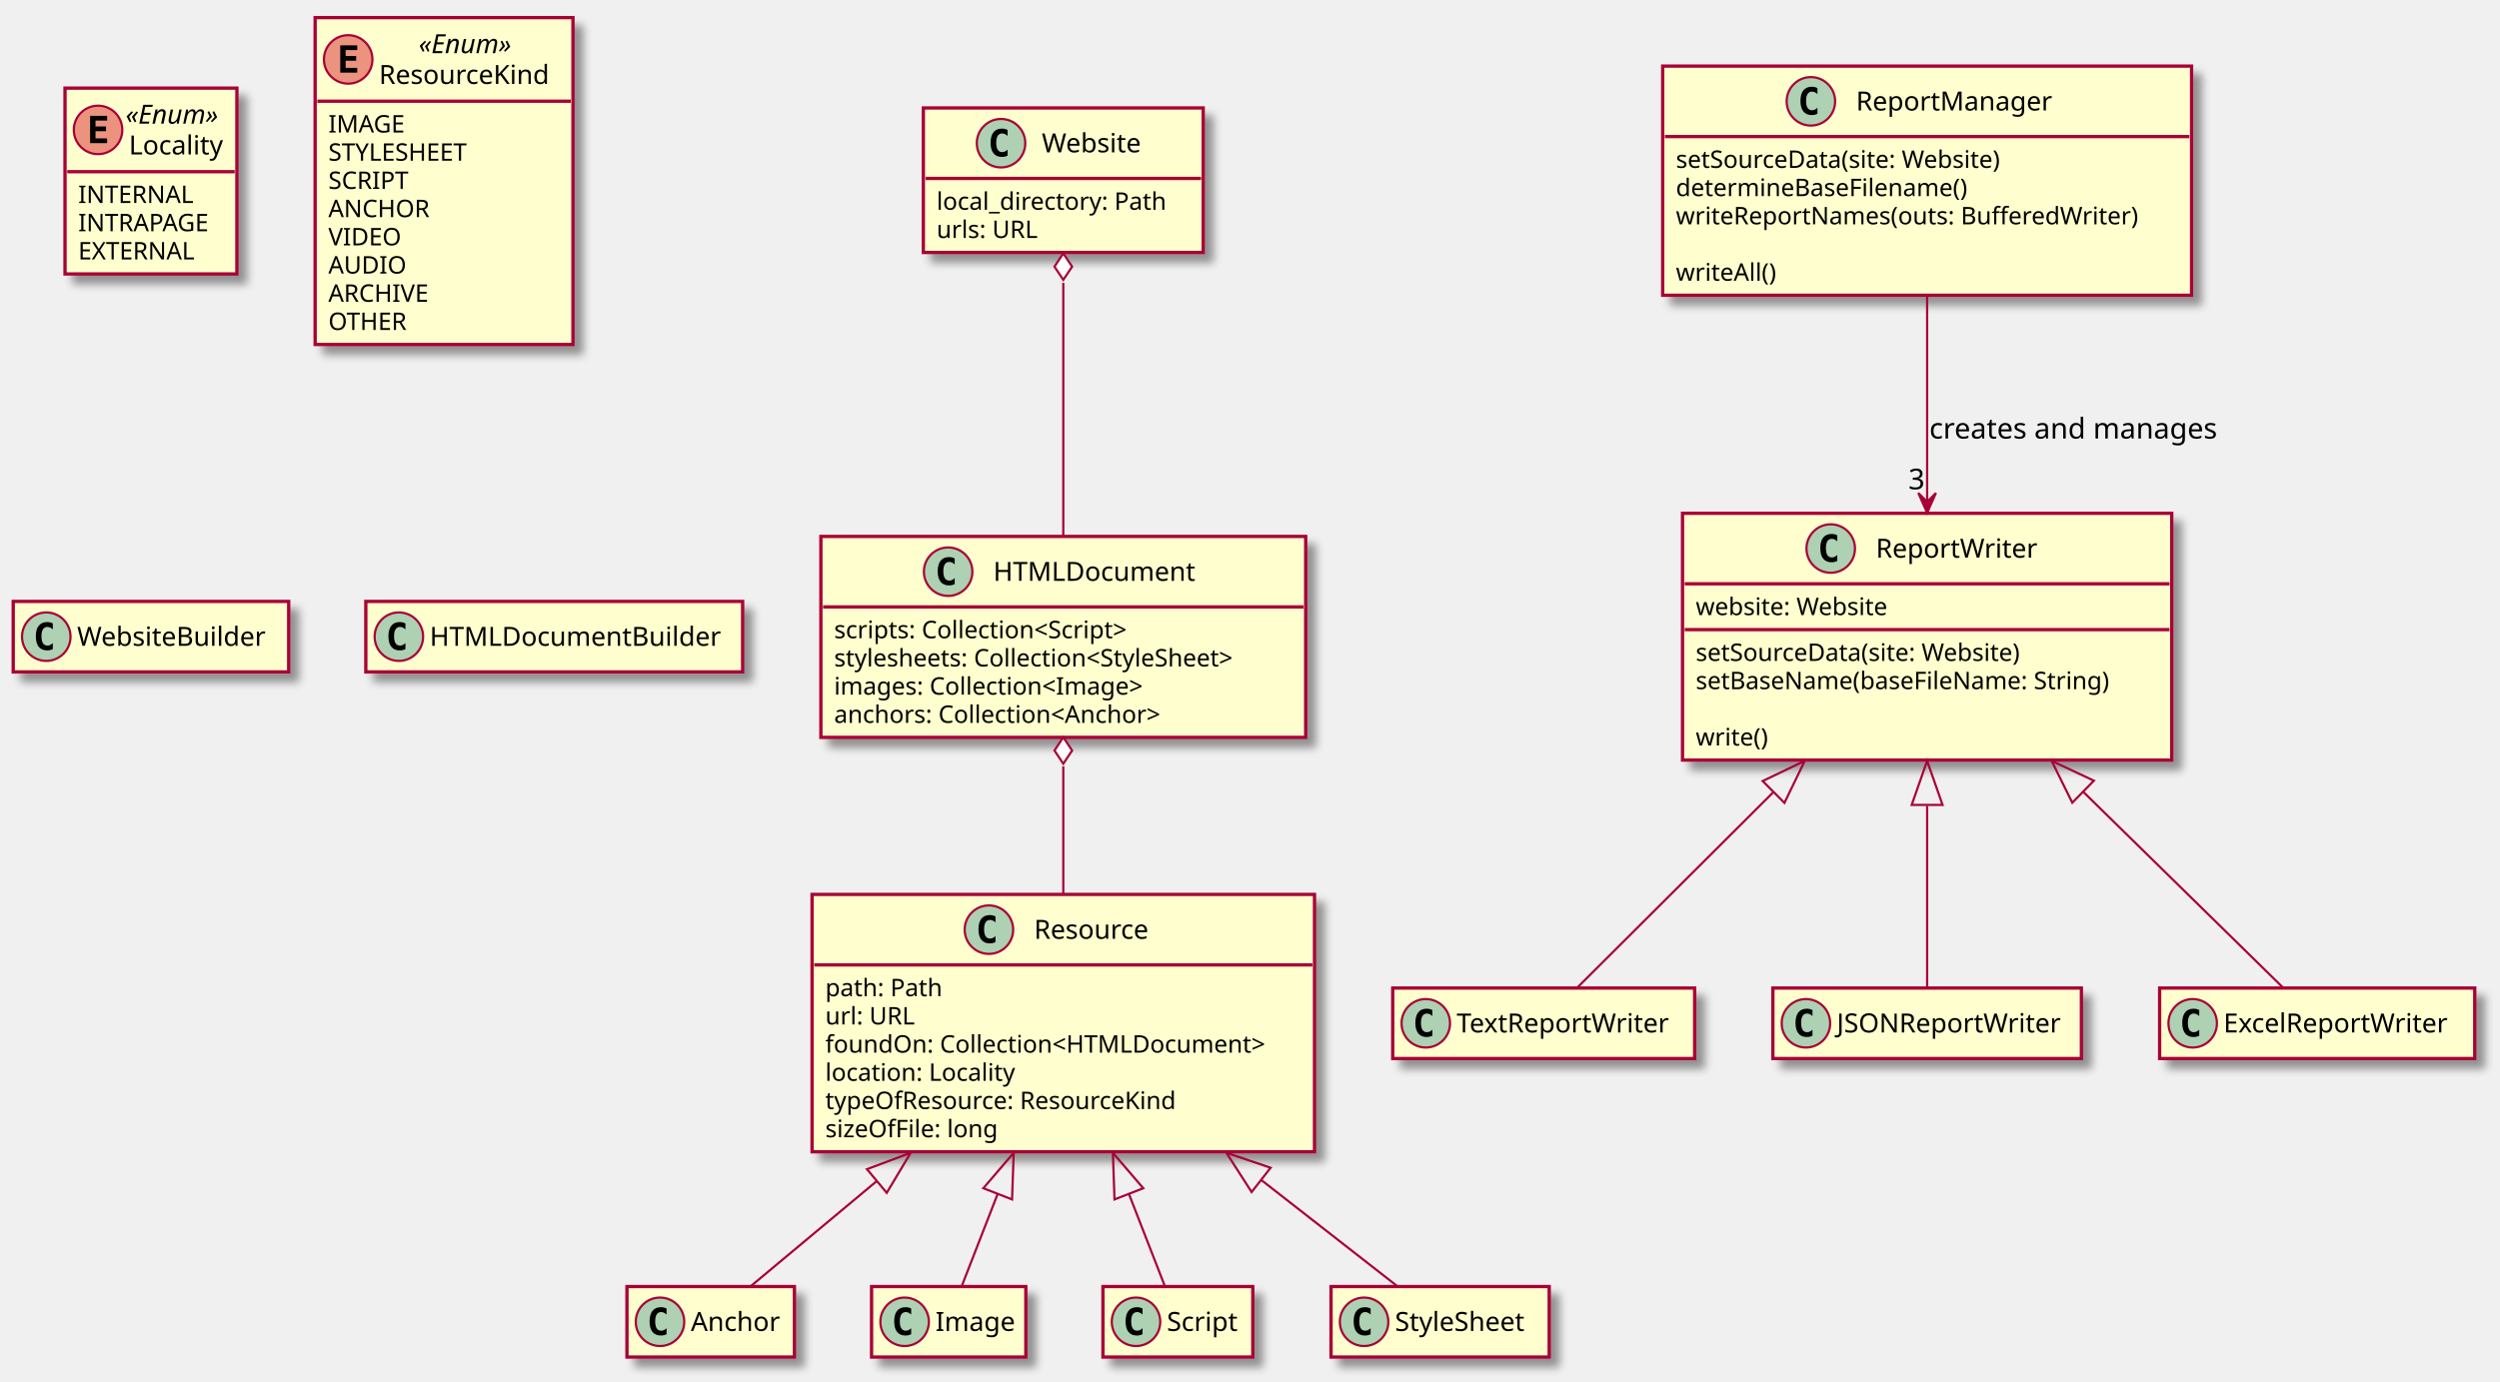
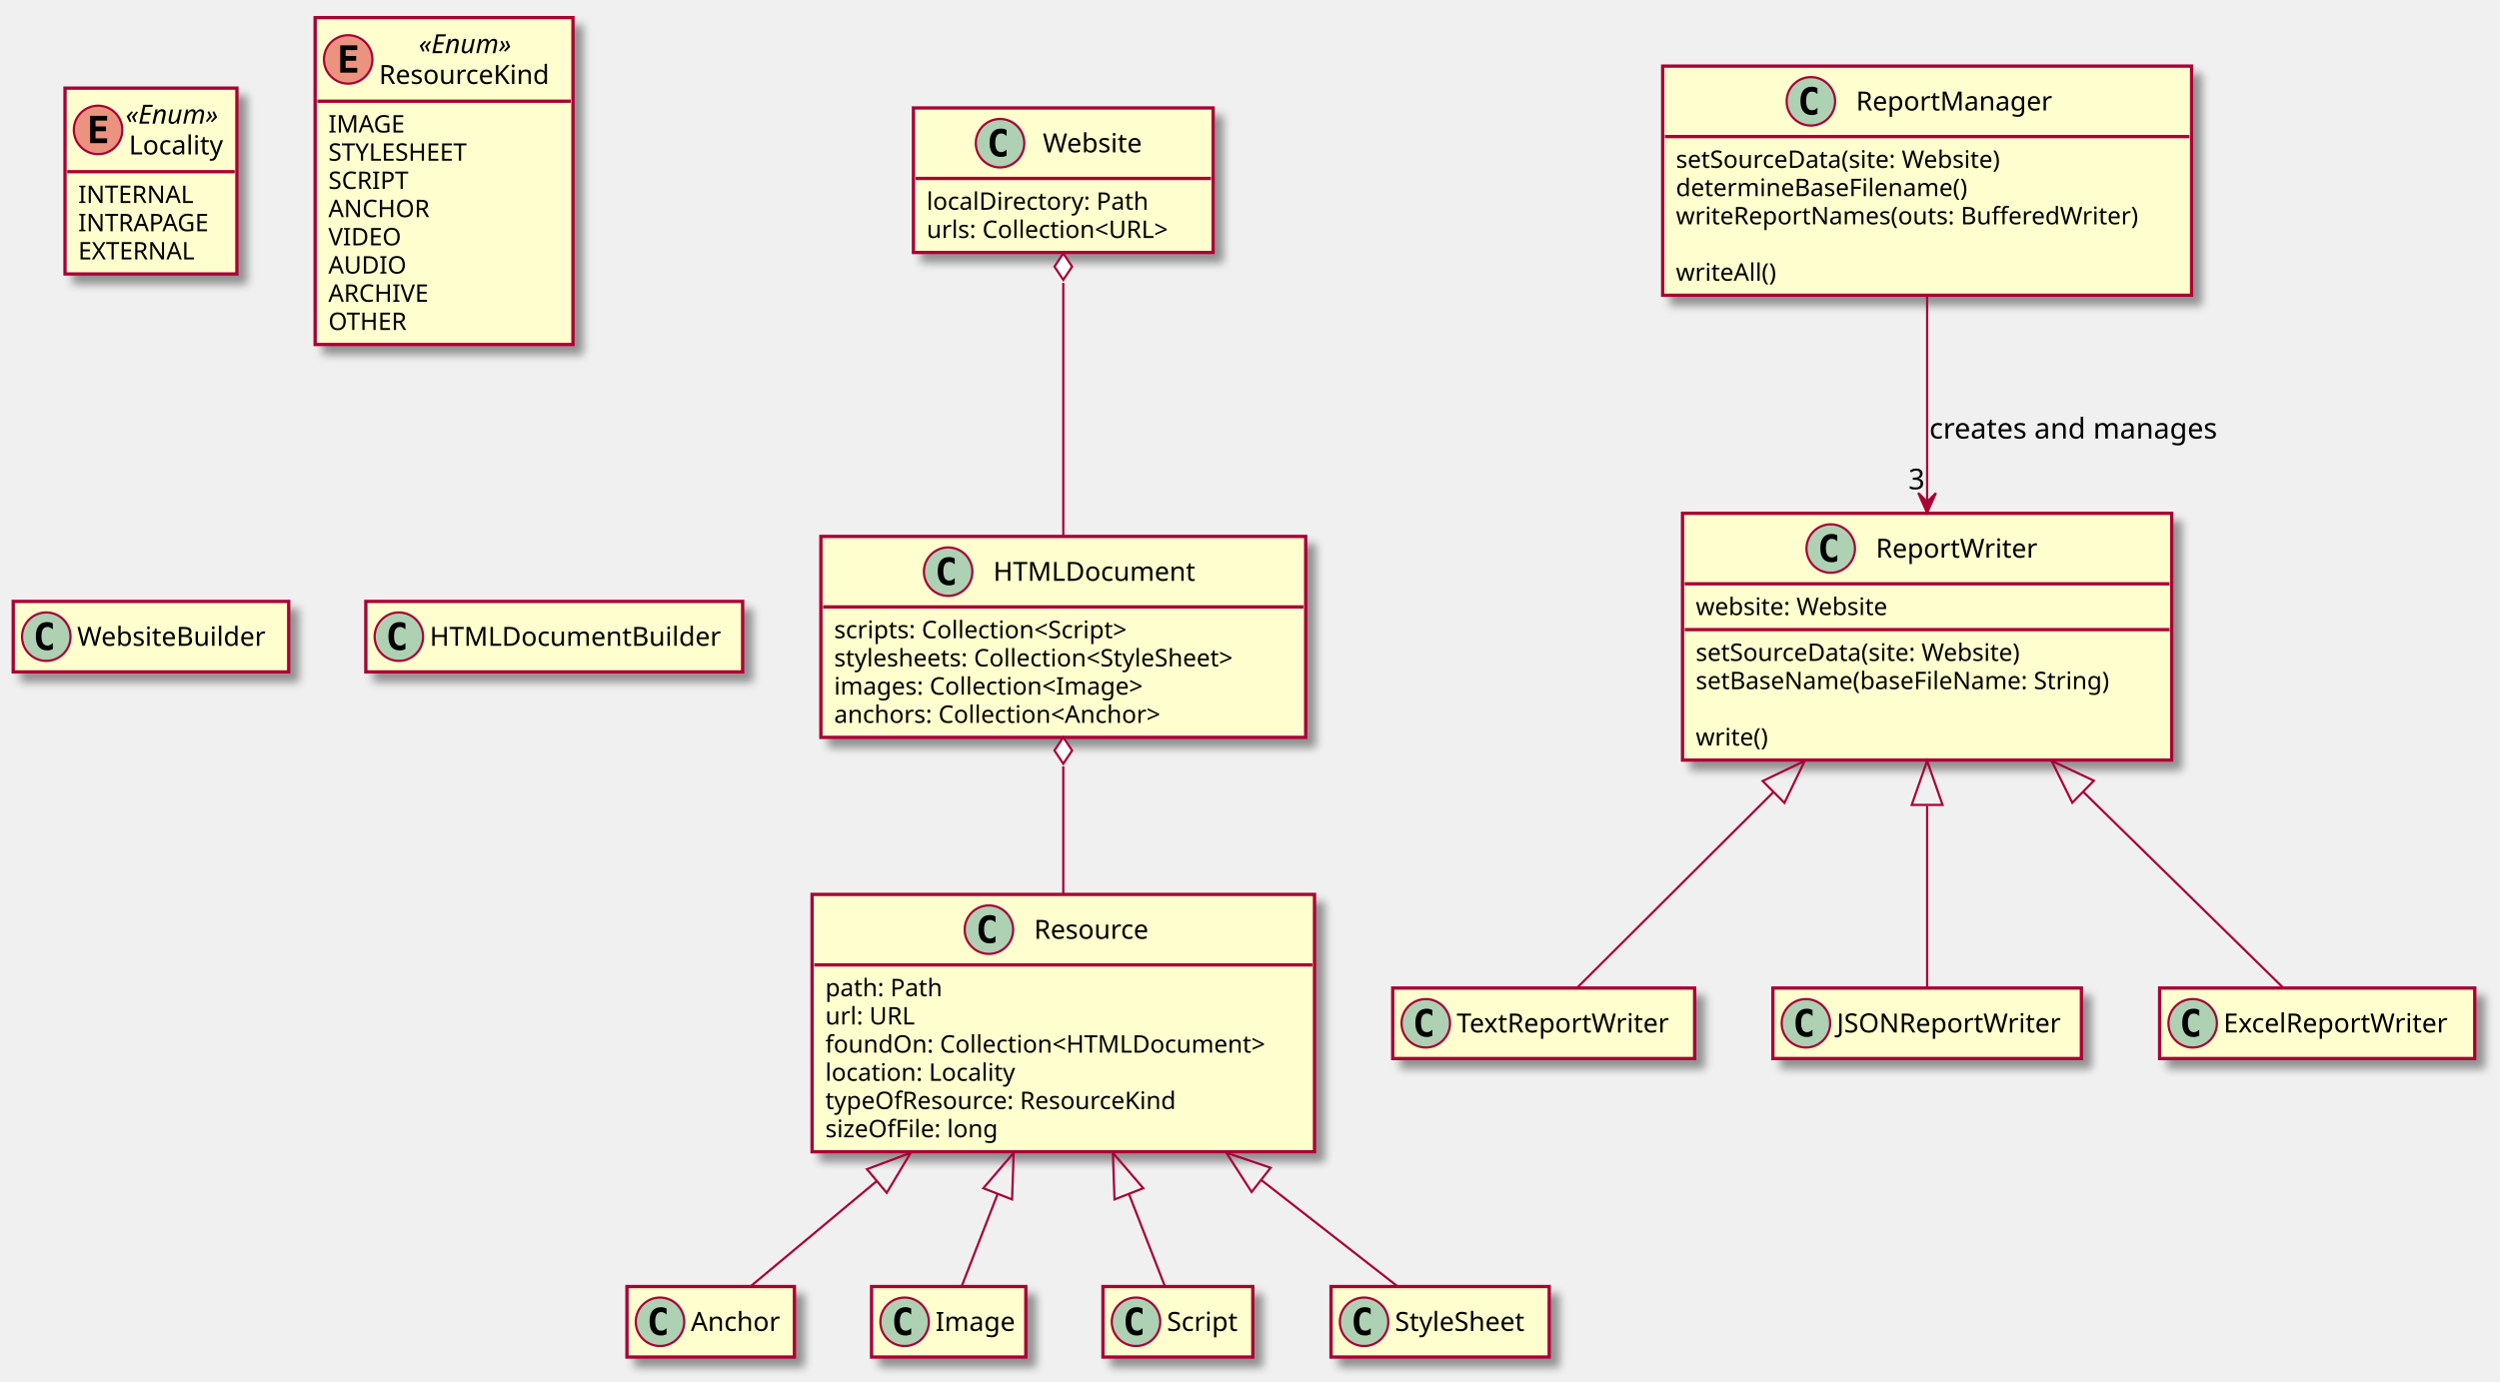
<svg xmlns="http://www.w3.org/2000/svg" contentScriptType="application/ecmascript" contentStyleType="text/css" height="627px" preserveAspectRatio="none" style="width:1134px;height:627px;" version="1.1" viewBox="0 0 1134 627" width="1134px" zoomAndPan="magnify">
  <defs>
-     <filter height="300%" id="f6wdea3wg5scu" width="300%" x="-1" y="-1">
+     <filter height="300%" id="f1lc9znu2f217p" width="300%" x="-1" y="-1">
      <feGaussianBlur result="blurOut" stdDeviation="2.0" />
      <feColorMatrix in="blurOut" result="blurOut2" type="matrix" values="0 0 0 0 0 0 0 0 0 0 0 0 0 0 0 0 0 0 .4 0" />
      <feOffset dx="4.0" dy="4.0" in="blurOut2" result="blurOut3" />
      <feBlend in="SourceGraphic" in2="blurOut3" mode="normal" />
    </filter>
  </defs>
  <g>
-     <rect fill="#FEFECE" filter="url(#f6wdea3wg5scu)" height="65.609" id="Website" style="stroke: #A80036; stroke-width: 1.5;" width="127" x="419" y="49" />
-     <ellipse cx="454.25" cy="65" fill="#ADD1B2" rx="11" ry="11" style="stroke: #A80036; stroke-width: 1.0;" />
-     <path d="M457.219,70.641 Q456.641,70.938 456,71.078 Q455.359,71.234 454.656,71.234 Q452.156,71.234 450.828,69.594 Q449.516,67.938 449.516,64.812 Q449.516,61.688 450.828,60.031 Q452.156,58.375 454.656,58.375 Q455.359,58.375 456,58.531 Q456.656,58.688 457.219,58.984 L457.219,61.703 Q456.594,61.125 456,60.859 Q455.406,60.578 454.781,60.578 Q453.438,60.578 452.75,61.656 Q452.062,62.719 452.062,64.812 Q452.062,66.906 452.75,67.984 Q453.438,69.047 454.781,69.047 Q455.406,69.047 456,68.781 Q456.594,68.5 457.219,67.922 L457.219,70.641 Z " />
-     <text fill="#000000" font-family="sans-serif" font-size="12" lengthAdjust="spacingAndGlyphs" textLength="50" x="472.75" y="69.154">Website</text>
-     <line style="stroke: #A80036; stroke-width: 1.5;" x1="420" x2="545" y1="81" y2="81" />
-     <text fill="#000000" font-family="sans-serif" font-size="11" lengthAdjust="spacingAndGlyphs" textLength="115" x="425" y="95.21">local_directory: Path</text>
-     <text fill="#000000" font-family="sans-serif" font-size="11" lengthAdjust="spacingAndGlyphs" textLength="51" x="425" y="108.015">urls: URL</text>
-     <rect fill="#FEFECE" filter="url(#f6wdea3wg5scu)" height="91.219" id="HTMLDocument" style="stroke: #A80036; stroke-width: 1.5;" width="220" x="372.5" y="243.5" />
+     <rect fill="#FEFECE" filter="url(#f1lc9znu2f217p)" height="65.609" id="Website" style="stroke: #A80036; stroke-width: 1.5;" width="136" x="414.5" y="49" />
+     <ellipse cx="453.8" cy="65" fill="#ADD1B2" rx="11" ry="11" style="stroke: #A80036; stroke-width: 1.0;" />
+     <path d="M456.769,70.641 Q456.191,70.938 455.55,71.078 Q454.909,71.234 454.206,71.234 Q451.706,71.234 450.378,69.594 Q449.066,67.938 449.066,64.812 Q449.066,61.688 450.378,60.031 Q451.706,58.375 454.206,58.375 Q454.909,58.375 455.55,58.531 Q456.206,58.688 456.769,58.984 L456.769,61.703 Q456.144,61.125 455.55,60.859 Q454.956,60.578 454.331,60.578 Q452.988,60.578 452.3,61.656 Q451.613,62.719 451.613,64.812 Q451.613,66.906 452.3,67.984 Q452.988,69.047 454.331,69.047 Q454.956,69.047 455.55,68.781 Q456.144,68.5 456.769,67.922 L456.769,70.641 Z " />
+     <text fill="#000000" font-family="sans-serif" font-size="12" lengthAdjust="spacingAndGlyphs" textLength="50" x="473.2" y="69.154">Website</text>
+     <line style="stroke: #A80036; stroke-width: 1.5;" x1="415.5" x2="549.5" y1="81" y2="81" />
+     <text fill="#000000" font-family="sans-serif" font-size="11" lengthAdjust="spacingAndGlyphs" textLength="110" x="420.5" y="95.21">localDirectory: Path</text>
+     <text fill="#000000" font-family="sans-serif" font-size="11" lengthAdjust="spacingAndGlyphs" textLength="124" x="420.5" y="108.015">urls: Collection&lt;URL&gt;</text>
+     <rect fill="#FEFECE" filter="url(#f1lc9znu2f217p)" height="91.219" id="HTMLDocument" style="stroke: #A80036; stroke-width: 1.5;" width="220" x="372.5" y="243.5" />
    <ellipse cx="430.25" cy="259.5" fill="#ADD1B2" rx="11" ry="11" style="stroke: #A80036; stroke-width: 1.0;" />
    <path d="M433.219,265.141 Q432.641,265.438 432,265.578 Q431.359,265.734 430.656,265.734 Q428.156,265.734 426.828,264.094 Q425.516,262.438 425.516,259.312 Q425.516,256.188 426.828,254.531 Q428.156,252.875 430.656,252.875 Q431.359,252.875 432,253.031 Q432.656,253.188 433.219,253.484 L433.219,256.203 Q432.594,255.625 432,255.359 Q431.406,255.078 430.781,255.078 Q429.438,255.078 428.75,256.156 Q428.062,257.219 428.062,259.312 Q428.062,261.406 428.75,262.484 Q429.438,263.547 430.781,263.547 Q431.406,263.547 432,263.281 Q432.594,263 433.219,262.422 L433.219,265.141 Z " />
    <text fill="#000000" font-family="sans-serif" font-size="12" lengthAdjust="spacingAndGlyphs" textLength="96" x="450.75" y="263.654">HTMLDocument</text>
    <line style="stroke: #A80036; stroke-width: 1.5;" x1="373.5" x2="591.5" y1="275.5" y2="275.5" />
    <text fill="#000000" font-family="sans-serif" font-size="11" lengthAdjust="spacingAndGlyphs" textLength="153" x="378.5" y="289.71">scripts: Collection&lt;Script&gt;</text>
    <text fill="#000000" font-family="sans-serif" font-size="11" lengthAdjust="spacingAndGlyphs" textLength="208" x="378.5" y="302.515">stylesheets: Collection&lt;StyleSheet&gt;</text>
    <text fill="#000000" font-family="sans-serif" font-size="11" lengthAdjust="spacingAndGlyphs" textLength="158" x="378.5" y="315.32">images: Collection&lt;Image&gt;</text>
    <text fill="#000000" font-family="sans-serif" font-size="11" lengthAdjust="spacingAndGlyphs" textLength="166" x="378.5" y="328.125">anchors: Collection&lt;Anchor&gt;</text>
-     <rect fill="#FEFECE" filter="url(#f6wdea3wg5scu)" height="116.828" id="Resource" style="stroke: #A80036; stroke-width: 1.5;" width="228" x="368.5" y="406" />
+     <rect fill="#FEFECE" filter="url(#f1lc9znu2f217p)" height="116.828" id="Resource" style="stroke: #A80036; stroke-width: 1.5;" width="228" x="368.5" y="406" />
    <ellipse cx="448.75" cy="422" fill="#ADD1B2" rx="11" ry="11" style="stroke: #A80036; stroke-width: 1.0;" />
    <path d="M451.719,427.641 Q451.141,427.938 450.5,428.078 Q449.859,428.234 449.156,428.234 Q446.656,428.234 445.328,426.594 Q444.016,424.938 444.016,421.812 Q444.016,418.688 445.328,417.031 Q446.656,415.375 449.156,415.375 Q449.859,415.375 450.5,415.531 Q451.156,415.688 451.719,415.984 L451.719,418.703 Q451.094,418.125 450.5,417.859 Q449.906,417.578 449.281,417.578 Q447.938,417.578 447.25,418.656 Q446.562,419.719 446.562,421.812 Q446.562,423.906 447.25,424.984 Q447.938,426.047 449.281,426.047 Q449.906,426.047 450.5,425.781 Q451.094,425.5 451.719,424.922 L451.719,427.641 Z " />
    <text fill="#000000" font-family="sans-serif" font-size="12" lengthAdjust="spacingAndGlyphs" textLength="59" x="469.25" y="426.154">Resource</text>
    <line style="stroke: #A80036; stroke-width: 1.5;" x1="369.5" x2="595.5" y1="438" y2="438" />
    <text fill="#000000" font-family="sans-serif" font-size="11" lengthAdjust="spacingAndGlyphs" textLength="58" x="374.5" y="452.21">path: Path</text>
    <text fill="#000000" font-family="sans-serif" font-size="11" lengthAdjust="spacingAndGlyphs" textLength="44" x="374.5" y="465.015">url: URL</text>
    <text fill="#000000" font-family="sans-serif" font-size="11" lengthAdjust="spacingAndGlyphs" textLength="216" x="374.5" y="477.82">foundOn: Collection&lt;HTMLDocument&gt;</text>
    <text fill="#000000" font-family="sans-serif" font-size="11" lengthAdjust="spacingAndGlyphs" textLength="94" x="374.5" y="490.625">location: Locality</text>
    <text fill="#000000" font-family="sans-serif" font-size="11" lengthAdjust="spacingAndGlyphs" textLength="175" x="374.5" y="503.429">typeOfResource: ResourceKind</text>
    <text fill="#000000" font-family="sans-serif" font-size="11" lengthAdjust="spacingAndGlyphs" textLength="86" x="374.5" y="516.234">sizeOfFile: long</text>
-     <rect fill="#FEFECE" filter="url(#f6wdea3wg5scu)" height="32" id="Anchor" style="stroke: #A80036; stroke-width: 1.5;" width="76" x="284.5" y="584" />
+     <rect fill="#FEFECE" filter="url(#f1lc9znu2f217p)" height="32" id="Anchor" style="stroke: #A80036; stroke-width: 1.5;" width="76" x="284.5" y="584" />
    <ellipse cx="299.5" cy="600" fill="#ADD1B2" rx="11" ry="11" style="stroke: #A80036; stroke-width: 1.0;" />
    <path d="M302.469,605.641 Q301.891,605.938 301.25,606.078 Q300.609,606.234 299.906,606.234 Q297.406,606.234 296.078,604.594 Q294.766,602.938 294.766,599.812 Q294.766,596.688 296.078,595.031 Q297.406,593.375 299.906,593.375 Q300.609,593.375 301.25,593.531 Q301.906,593.688 302.469,593.984 L302.469,596.703 Q301.844,596.125 301.25,595.859 Q300.656,595.578 300.031,595.578 Q298.688,595.578 298,596.656 Q297.312,597.719 297.312,599.812 Q297.312,601.906 298,602.984 Q298.688,604.047 300.031,604.047 Q300.656,604.047 301.25,603.781 Q301.844,603.5 302.469,602.922 L302.469,605.641 Z " />
    <text fill="#000000" font-family="sans-serif" font-size="12" lengthAdjust="spacingAndGlyphs" textLength="44" x="313.5" y="604.154">Anchor</text>
-     <rect fill="#FEFECE" filter="url(#f6wdea3wg5scu)" height="32" id="Image" style="stroke: #A80036; stroke-width: 1.5;" width="70" x="395.5" y="584" />
+     <rect fill="#FEFECE" filter="url(#f1lc9znu2f217p)" height="32" id="Image" style="stroke: #A80036; stroke-width: 1.5;" width="70" x="395.5" y="584" />
    <ellipse cx="410.5" cy="600" fill="#ADD1B2" rx="11" ry="11" style="stroke: #A80036; stroke-width: 1.0;" />
    <path d="M413.469,605.641 Q412.891,605.938 412.25,606.078 Q411.609,606.234 410.906,606.234 Q408.406,606.234 407.078,604.594 Q405.766,602.938 405.766,599.812 Q405.766,596.688 407.078,595.031 Q408.406,593.375 410.906,593.375 Q411.609,593.375 412.25,593.531 Q412.906,593.688 413.469,593.984 L413.469,596.703 Q412.844,596.125 412.25,595.859 Q411.656,595.578 411.031,595.578 Q409.688,595.578 409,596.656 Q408.312,597.719 408.312,599.812 Q408.312,601.906 409,602.984 Q409.688,604.047 411.031,604.047 Q411.656,604.047 412.25,603.781 Q412.844,603.5 413.469,602.922 L413.469,605.641 Z " />
    <text fill="#000000" font-family="sans-serif" font-size="12" lengthAdjust="spacingAndGlyphs" textLength="38" x="424.5" y="604.154">Image</text>
-     <rect fill="#FEFECE" filter="url(#f6wdea3wg5scu)" height="32" id="Script" style="stroke: #A80036; stroke-width: 1.5;" width="68" x="500.5" y="584" />
+     <rect fill="#FEFECE" filter="url(#f1lc9znu2f217p)" height="32" id="Script" style="stroke: #A80036; stroke-width: 1.5;" width="68" x="500.5" y="584" />
    <ellipse cx="515.5" cy="600" fill="#ADD1B2" rx="11" ry="11" style="stroke: #A80036; stroke-width: 1.0;" />
    <path d="M518.469,605.641 Q517.891,605.938 517.25,606.078 Q516.609,606.234 515.906,606.234 Q513.406,606.234 512.078,604.594 Q510.766,602.938 510.766,599.812 Q510.766,596.688 512.078,595.031 Q513.406,593.375 515.906,593.375 Q516.609,593.375 517.25,593.531 Q517.906,593.688 518.469,593.984 L518.469,596.703 Q517.844,596.125 517.25,595.859 Q516.656,595.578 516.031,595.578 Q514.688,595.578 514,596.656 Q513.312,597.719 513.312,599.812 Q513.312,601.906 514,602.984 Q514.688,604.047 516.031,604.047 Q516.656,604.047 517.25,603.781 Q517.844,603.5 518.469,602.922 L518.469,605.641 Z " />
    <text fill="#000000" font-family="sans-serif" font-size="12" lengthAdjust="spacingAndGlyphs" textLength="36" x="529.5" y="604.154">Script</text>
-     <rect fill="#FEFECE" filter="url(#f6wdea3wg5scu)" height="32" id="StyleSheet" style="stroke: #A80036; stroke-width: 1.5;" width="99" x="604" y="584" />
+     <rect fill="#FEFECE" filter="url(#f1lc9znu2f217p)" height="32" id="StyleSheet" style="stroke: #A80036; stroke-width: 1.5;" width="99" x="604" y="584" />
    <ellipse cx="619" cy="600" fill="#ADD1B2" rx="11" ry="11" style="stroke: #A80036; stroke-width: 1.0;" />
    <path d="M621.969,605.641 Q621.391,605.938 620.75,606.078 Q620.109,606.234 619.406,606.234 Q616.906,606.234 615.578,604.594 Q614.266,602.938 614.266,599.812 Q614.266,596.688 615.578,595.031 Q616.906,593.375 619.406,593.375 Q620.109,593.375 620.75,593.531 Q621.406,593.688 621.969,593.984 L621.969,596.703 Q621.344,596.125 620.75,595.859 Q620.156,595.578 619.531,595.578 Q618.188,595.578 617.5,596.656 Q616.812,597.719 616.812,599.812 Q616.812,601.906 617.5,602.984 Q618.188,604.047 619.531,604.047 Q620.156,604.047 620.75,603.781 Q621.344,603.5 621.969,602.922 L621.969,605.641 Z " />
    <text fill="#000000" font-family="sans-serif" font-size="12" lengthAdjust="spacingAndGlyphs" textLength="67" x="633" y="604.154">StyleSheet</text>
-     <rect fill="#FEFECE" filter="url(#f6wdea3wg5scu)" height="84.352" id="Locality" style="stroke: #A80036; stroke-width: 1.5;" width="78" x="29.5" y="40" />
+     <rect fill="#FEFECE" filter="url(#f1lc9znu2f217p)" height="84.352" id="Locality" style="stroke: #A80036; stroke-width: 1.5;" width="78" x="29.5" y="40" />
    <ellipse cx="44.5" cy="58.969" fill="#EB937F" rx="11" ry="11" style="stroke: #A80036; stroke-width: 1.0;" />
    <path d="M48.609,64.969 L40.891,64.969 L40.891,52.578 L48.609,52.578 L48.609,54.734 L43.344,54.734 L43.344,57.406 L48.109,57.406 L48.109,59.562 L43.344,59.562 L43.344,62.812 L48.609,62.812 L48.609,64.969 Z " />
    <text fill="#000000" font-family="sans-serif" font-size="12" font-style="italic" lengthAdjust="spacingAndGlyphs" textLength="49" x="57" y="56.139">«Enum»</text>
    <text fill="#000000" font-family="sans-serif" font-size="12" lengthAdjust="spacingAndGlyphs" textLength="46" x="58.5" y="70.107">Locality</text>
    <line style="stroke: #A80036; stroke-width: 1.5;" x1="30.5" x2="106.5" y1="77.938" y2="77.938" />
    <text fill="#000000" font-family="sans-serif" font-size="11" lengthAdjust="spacingAndGlyphs" textLength="53" x="35.5" y="92.148">INTERNAL</text>
    <text fill="#000000" font-family="sans-serif" font-size="11" lengthAdjust="spacingAndGlyphs" textLength="62" x="35.5" y="104.953">INTRAPAGE</text>
    <text fill="#000000" font-family="sans-serif" font-size="11" lengthAdjust="spacingAndGlyphs" textLength="56" x="35.5" y="117.757">EXTERNAL</text>
-     <rect fill="#FEFECE" filter="url(#f6wdea3wg5scu)" height="148.375" id="ResourceKind" style="stroke: #A80036; stroke-width: 1.5;" width="117" x="143" y="8" />
+     <rect fill="#FEFECE" filter="url(#f1lc9znu2f217p)" height="148.375" id="ResourceKind" style="stroke: #A80036; stroke-width: 1.5;" width="117" x="143" y="8" />
    <ellipse cx="158" cy="26.969" fill="#EB937F" rx="11" ry="11" style="stroke: #A80036; stroke-width: 1.0;" />
    <path d="M162.109,32.969 L154.391,32.969 L154.391,20.578 L162.109,20.578 L162.109,22.734 L156.844,22.734 L156.844,25.406 L161.609,25.406 L161.609,27.562 L156.844,27.562 L156.844,30.812 L162.109,30.812 L162.109,32.969 Z " />
    <text fill="#000000" font-family="sans-serif" font-size="12" font-style="italic" lengthAdjust="spacingAndGlyphs" textLength="49" x="190" y="24.139">«Enum»</text>
    <text fill="#000000" font-family="sans-serif" font-size="12" lengthAdjust="spacingAndGlyphs" textLength="85" x="172" y="38.107">ResourceKind</text>
    <line style="stroke: #A80036; stroke-width: 1.5;" x1="144" x2="259" y1="45.938" y2="45.938" />
    <text fill="#000000" font-family="sans-serif" font-size="11" lengthAdjust="spacingAndGlyphs" textLength="35" x="149" y="60.148">IMAGE</text>
    <text fill="#000000" font-family="sans-serif" font-size="11" lengthAdjust="spacingAndGlyphs" textLength="72" x="149" y="72.953">STYLESHEET</text>
    <text fill="#000000" font-family="sans-serif" font-size="11" lengthAdjust="spacingAndGlyphs" textLength="40" x="149" y="85.757">SCRIPT</text>
    <text fill="#000000" font-family="sans-serif" font-size="11" lengthAdjust="spacingAndGlyphs" textLength="47" x="149" y="98.562">ANCHOR</text>
    <text fill="#000000" font-family="sans-serif" font-size="11" lengthAdjust="spacingAndGlyphs" textLength="34" x="149" y="111.367">VIDEO</text>
    <text fill="#000000" font-family="sans-serif" font-size="11" lengthAdjust="spacingAndGlyphs" textLength="35" x="149" y="124.171">AUDIO</text>
    <text fill="#000000" font-family="sans-serif" font-size="11" lengthAdjust="spacingAndGlyphs" textLength="47" x="149" y="136.976">ARCHIVE</text>
    <text fill="#000000" font-family="sans-serif" font-size="11" lengthAdjust="spacingAndGlyphs" textLength="38" x="149" y="149.781">OTHER</text>
-     <rect fill="#FEFECE" filter="url(#f6wdea3wg5scu)" height="104.023" id="ReportManager" style="stroke: #A80036; stroke-width: 1.5;" width="240" x="754.5" y="30" />
+     <rect fill="#FEFECE" filter="url(#f1lc9znu2f217p)" height="104.023" id="ReportManager" style="stroke: #A80036; stroke-width: 1.5;" width="240" x="754.5" y="30" />
    <ellipse cx="821.75" cy="46" fill="#ADD1B2" rx="11" ry="11" style="stroke: #A80036; stroke-width: 1.0;" />
    <path d="M824.719,51.641 Q824.141,51.938 823.5,52.078 Q822.859,52.234 822.156,52.234 Q819.656,52.234 818.328,50.594 Q817.016,48.938 817.016,45.812 Q817.016,42.688 818.328,41.031 Q819.656,39.375 822.156,39.375 Q822.859,39.375 823.5,39.531 Q824.156,39.688 824.719,39.984 L824.719,42.703 Q824.094,42.125 823.5,41.859 Q822.906,41.578 822.281,41.578 Q820.938,41.578 820.25,42.656 Q819.562,43.719 819.562,45.812 Q819.562,47.906 820.25,48.984 Q820.938,50.047 822.281,50.047 Q822.906,50.047 823.5,49.781 Q824.094,49.5 824.719,48.922 L824.719,51.641 Z " />
    <text fill="#000000" font-family="sans-serif" font-size="12" lengthAdjust="spacingAndGlyphs" textLength="97" x="842.25" y="50.154">ReportManager</text>
    <line style="stroke: #A80036; stroke-width: 1.5;" x1="755.5" x2="993.5" y1="62" y2="62" />
    <text fill="#000000" font-family="sans-serif" font-size="11" lengthAdjust="spacingAndGlyphs" textLength="165" x="760.5" y="76.21">setSourceData(site: Website)</text>
    <text fill="#000000" font-family="sans-serif" font-size="11" lengthAdjust="spacingAndGlyphs" textLength="146" x="760.5" y="89.015">determineBaseFilename()</text>
    <text fill="#000000" font-family="sans-serif" font-size="11" lengthAdjust="spacingAndGlyphs" textLength="228" x="760.5" y="101.82">writeReportNames(outs: BufferedWriter)</text>
    <text fill="#000000" font-family="sans-serif" font-size="11" lengthAdjust="spacingAndGlyphs" textLength="0" x="764.5" y="114.624" />
    <text fill="#000000" font-family="sans-serif" font-size="11" lengthAdjust="spacingAndGlyphs" textLength="49" x="760.5" y="127.429">writeAll()</text>
-     <rect fill="#FEFECE" filter="url(#f6wdea3wg5scu)" height="112.023" id="ReportWriter" style="stroke: #A80036; stroke-width: 1.5;" width="222" x="763.5" y="233" />
+     <rect fill="#FEFECE" filter="url(#f1lc9znu2f217p)" height="112.023" id="ReportWriter" style="stroke: #A80036; stroke-width: 1.5;" width="222" x="763.5" y="233" />
    <ellipse cx="830.75" cy="249" fill="#ADD1B2" rx="11" ry="11" style="stroke: #A80036; stroke-width: 1.0;" />
    <path d="M833.719,254.641 Q833.141,254.938 832.5,255.078 Q831.859,255.234 831.156,255.234 Q828.656,255.234 827.328,253.594 Q826.016,251.938 826.016,248.812 Q826.016,245.688 827.328,244.031 Q828.656,242.375 831.156,242.375 Q831.859,242.375 832.5,242.531 Q833.156,242.688 833.719,242.984 L833.719,245.703 Q833.094,245.125 832.5,244.859 Q831.906,244.578 831.281,244.578 Q829.938,244.578 829.25,245.656 Q828.562,246.719 828.562,248.812 Q828.562,250.906 829.25,251.984 Q829.938,253.047 831.281,253.047 Q831.906,253.047 832.5,252.781 Q833.094,252.5 833.719,251.922 L833.719,254.641 Z " />
    <text fill="#000000" font-family="sans-serif" font-size="12" lengthAdjust="spacingAndGlyphs" textLength="79" x="851.25" y="253.154">ReportWriter</text>
    <line style="stroke: #A80036; stroke-width: 1.5;" x1="764.5" x2="984.5" y1="265" y2="265" />
    <text fill="#000000" font-family="sans-serif" font-size="11" lengthAdjust="spacingAndGlyphs" textLength="96" x="769.5" y="279.21">website: Website</text>
    <line style="stroke: #A80036; stroke-width: 1.5;" x1="764.5" x2="984.5" y1="285.805" y2="285.805" />
    <text fill="#000000" font-family="sans-serif" font-size="11" lengthAdjust="spacingAndGlyphs" textLength="165" x="769.5" y="300.015">setSourceData(site: Website)</text>
    <text fill="#000000" font-family="sans-serif" font-size="11" lengthAdjust="spacingAndGlyphs" textLength="210" x="769.5" y="312.82">setBaseName(baseFileName: String)</text>
    <text fill="#000000" font-family="sans-serif" font-size="11" lengthAdjust="spacingAndGlyphs" textLength="0" x="773.5" y="325.625" />
    <text fill="#000000" font-family="sans-serif" font-size="11" lengthAdjust="spacingAndGlyphs" textLength="36" x="769.5" y="338.429">write()</text>
-     <rect fill="#FEFECE" filter="url(#f6wdea3wg5scu)" height="32" id="TextReportWriter" style="stroke: #A80036; stroke-width: 1.5;" width="137" x="632" y="448.5" />
+     <rect fill="#FEFECE" filter="url(#f1lc9znu2f217p)" height="32" id="TextReportWriter" style="stroke: #A80036; stroke-width: 1.5;" width="137" x="632" y="448.5" />
    <ellipse cx="647" cy="464.5" fill="#ADD1B2" rx="11" ry="11" style="stroke: #A80036; stroke-width: 1.0;" />
    <path d="M649.969,470.141 Q649.391,470.438 648.75,470.578 Q648.109,470.734 647.406,470.734 Q644.906,470.734 643.578,469.094 Q642.266,467.438 642.266,464.312 Q642.266,461.188 643.578,459.531 Q644.906,457.875 647.406,457.875 Q648.109,457.875 648.75,458.031 Q649.406,458.188 649.969,458.484 L649.969,461.203 Q649.344,460.625 648.75,460.359 Q648.156,460.078 647.531,460.078 Q646.188,460.078 645.5,461.156 Q644.812,462.219 644.812,464.312 Q644.812,466.406 645.5,467.484 Q646.188,468.547 647.531,468.547 Q648.156,468.547 648.75,468.281 Q649.344,468 649.969,467.422 L649.969,470.141 Z " />
    <text fill="#000000" font-family="sans-serif" font-size="12" lengthAdjust="spacingAndGlyphs" textLength="105" x="661" y="468.654">TextReportWriter</text>
-     <rect fill="#FEFECE" filter="url(#f6wdea3wg5scu)" height="32" id="JSONReportWriter" style="stroke: #A80036; stroke-width: 1.5;" width="140" x="804.5" y="448.5" />
+     <rect fill="#FEFECE" filter="url(#f1lc9znu2f217p)" height="32" id="JSONReportWriter" style="stroke: #A80036; stroke-width: 1.5;" width="140" x="804.5" y="448.5" />
    <ellipse cx="819.5" cy="464.5" fill="#ADD1B2" rx="11" ry="11" style="stroke: #A80036; stroke-width: 1.0;" />
    <path d="M822.469,470.141 Q821.891,470.438 821.25,470.578 Q820.609,470.734 819.906,470.734 Q817.406,470.734 816.078,469.094 Q814.766,467.438 814.766,464.312 Q814.766,461.188 816.078,459.531 Q817.406,457.875 819.906,457.875 Q820.609,457.875 821.25,458.031 Q821.906,458.188 822.469,458.484 L822.469,461.203 Q821.844,460.625 821.25,460.359 Q820.656,460.078 820.031,460.078 Q818.688,460.078 818,461.156 Q817.312,462.219 817.312,464.312 Q817.312,466.406 818,467.484 Q818.688,468.547 820.031,468.547 Q820.656,468.547 821.25,468.281 Q821.844,468 822.469,467.422 L822.469,470.141 Z " />
    <text fill="#000000" font-family="sans-serif" font-size="12" lengthAdjust="spacingAndGlyphs" textLength="108" x="833.5" y="468.654">JSONReportWriter</text>
-     <rect fill="#FEFECE" filter="url(#f6wdea3wg5scu)" height="32" id="ExcelReportWriter" style="stroke: #A80036; stroke-width: 1.5;" width="143" x="980" y="448.5" />
+     <rect fill="#FEFECE" filter="url(#f1lc9znu2f217p)" height="32" id="ExcelReportWriter" style="stroke: #A80036; stroke-width: 1.5;" width="143" x="980" y="448.5" />
    <ellipse cx="995" cy="464.5" fill="#ADD1B2" rx="11" ry="11" style="stroke: #A80036; stroke-width: 1.0;" />
    <path d="M997.969,470.141 Q997.391,470.438 996.75,470.578 Q996.109,470.734 995.406,470.734 Q992.906,470.734 991.578,469.094 Q990.266,467.438 990.266,464.312 Q990.266,461.188 991.578,459.531 Q992.906,457.875 995.406,457.875 Q996.109,457.875 996.75,458.031 Q997.406,458.188 997.969,458.484 L997.969,461.203 Q997.344,460.625 996.75,460.359 Q996.156,460.078 995.531,460.078 Q994.188,460.078 993.5,461.156 Q992.812,462.219 992.812,464.312 Q992.812,466.406 993.5,467.484 Q994.188,468.547 995.531,468.547 Q996.156,468.547 996.75,468.281 Q997.344,468 997.969,467.422 L997.969,470.141 Z " />
    <text fill="#000000" font-family="sans-serif" font-size="12" lengthAdjust="spacingAndGlyphs" textLength="111" x="1009" y="468.654">ExcelReportWriter</text>
-     <rect fill="#FEFECE" filter="url(#f6wdea3wg5scu)" height="32" id="WebsiteBuilder" style="stroke: #A80036; stroke-width: 1.5;" width="125" x="6" y="273" />
+     <rect fill="#FEFECE" filter="url(#f1lc9znu2f217p)" height="32" id="WebsiteBuilder" style="stroke: #A80036; stroke-width: 1.5;" width="125" x="6" y="273" />
    <ellipse cx="21" cy="289" fill="#ADD1B2" rx="11" ry="11" style="stroke: #A80036; stroke-width: 1.0;" />
    <path d="M23.969,294.641 Q23.391,294.938 22.75,295.078 Q22.109,295.234 21.406,295.234 Q18.906,295.234 17.578,293.594 Q16.266,291.938 16.266,288.812 Q16.266,285.688 17.578,284.031 Q18.906,282.375 21.406,282.375 Q22.109,282.375 22.75,282.531 Q23.406,282.688 23.969,282.984 L23.969,285.703 Q23.344,285.125 22.75,284.859 Q22.156,284.578 21.531,284.578 Q20.188,284.578 19.5,285.656 Q18.812,286.719 18.812,288.812 Q18.812,290.906 19.5,291.984 Q20.188,293.047 21.531,293.047 Q22.156,293.047 22.75,292.781 Q23.344,292.5 23.969,291.922 L23.969,294.641 Z " />
    <text fill="#000000" font-family="sans-serif" font-size="12" lengthAdjust="spacingAndGlyphs" textLength="93" x="35" y="293.154">WebsiteBuilder</text>
-     <rect fill="#FEFECE" filter="url(#f6wdea3wg5scu)" height="32" id="HTMLDocumentBuilder" style="stroke: #A80036; stroke-width: 1.5;" width="171" x="166" y="273" />
+     <rect fill="#FEFECE" filter="url(#f1lc9znu2f217p)" height="32" id="HTMLDocumentBuilder" style="stroke: #A80036; stroke-width: 1.5;" width="171" x="166" y="273" />
    <ellipse cx="181" cy="289" fill="#ADD1B2" rx="11" ry="11" style="stroke: #A80036; stroke-width: 1.0;" />
    <path d="M183.969,294.641 Q183.391,294.938 182.75,295.078 Q182.109,295.234 181.406,295.234 Q178.906,295.234 177.578,293.594 Q176.266,291.938 176.266,288.812 Q176.266,285.688 177.578,284.031 Q178.906,282.375 181.406,282.375 Q182.109,282.375 182.75,282.531 Q183.406,282.688 183.969,282.984 L183.969,285.703 Q183.344,285.125 182.75,284.859 Q182.156,284.578 181.531,284.578 Q180.188,284.578 179.5,285.656 Q178.812,286.719 178.812,288.812 Q178.812,290.906 179.5,291.984 Q180.188,293.047 181.531,293.047 Q182.156,293.047 182.75,292.781 Q183.344,292.5 183.969,291.922 L183.969,294.641 Z " />
    <text fill="#000000" font-family="sans-serif" font-size="12" lengthAdjust="spacingAndGlyphs" textLength="139" x="195" y="293.154">HTMLDocumentBuilder</text>
    <path d="M452.639,542.163 C446.416,558.139 440.495,573.341 436.344,583.996 " fill="none" id="Resource&lt;-Image" style="stroke: #A80036; stroke-width: 1.0;" />
    <polygon fill="none" points="446.213,539.374,459.994,523.279,459.258,544.455,446.213,539.374" style="stroke: #A80036; stroke-width: 1.0;" />
    <path d="M512.361,542.163 C518.584,558.139 524.505,573.341 528.656,583.996 " fill="none" id="Resource&lt;-Script" style="stroke: #A80036; stroke-width: 1.0;" />
    <polygon fill="none" points="505.742,544.455,505.006,523.279,518.787,539.374,505.742,544.455" style="stroke: #A80036; stroke-width: 1.0;" />
    <path d="M572.314,535.618 C595.763,553.925 618.779,571.893 634.281,583.996 " fill="none" id="Resource&lt;-StyleSheet" style="stroke: #A80036; stroke-width: 1.0;" />
    <polygon fill="none" points="567.966,541.104,556.509,523.279,576.581,530.068,567.966,541.104" style="stroke: #A80036; stroke-width: 1.0;" />
    <path d="M397.834,536.143 C376.111,554.268 354.849,572.009 340.483,583.996 " fill="none" id="Resource&lt;-Anchor" style="stroke: #A80036; stroke-width: 1.0;" />
    <polygon fill="none" points="393.411,530.717,413.252,523.279,402.38,541.467,393.411,530.717" style="stroke: #A80036; stroke-width: 1.0;" />
    <path d="M482.5,128.39 C482.5,162.584 482.5,209.232 482.5,243.265 " fill="none" id="Website&lt;-HTMLDocument" style="stroke: #A80036; stroke-width: 1.0;" />
    <polygon fill="#FFFFFF" points="482.5,115.031,478.5,121.031,482.5,127.031,486.5,121.031,482.5,115.031" style="stroke: #A80036; stroke-width: 1.0;" />
    <path d="M482.5,347.86 C482.5,366.528 482.5,387.211 482.5,405.863 " fill="none" id="HTMLDocument&lt;-Resource" style="stroke: #A80036; stroke-width: 1.0;" />
    <polygon fill="#FFFFFF" points="482.5,334.681,478.5,340.681,482.5,346.681,486.5,340.681,482.5,334.681" style="stroke: #A80036; stroke-width: 1.0;" />
    <path d="M804.693,359.606 C771.895,392.31 735.702,428.4 715.776,448.268 " fill="none" id="ReportWriter&lt;-TextReportWriter" style="stroke: #A80036; stroke-width: 1.0;" />
    <polygon fill="none" points="799.862,354.538,818.967,345.374,809.747,364.452,799.862,354.538" style="stroke: #A80036; stroke-width: 1.0;" />
    <path d="M874.5,365.801 C874.5,396.778 874.5,429.647 874.5,448.268 " fill="none" id="ReportWriter&lt;-JSONReportWriter" style="stroke: #A80036; stroke-width: 1.0;" />
    <polygon fill="none" points="867.5,365.374,874.5,345.374,881.5,365.373,867.5,365.374" style="stroke: #A80036; stroke-width: 1.0;" />
    <path d="M945.51,359.606 C978.874,392.31 1015.69,428.4 1035.96,448.268 " fill="none" id="ReportWriter&lt;-ExcelReportWriter" style="stroke: #A80036; stroke-width: 1.0;" />
    <polygon fill="none" points="940.373,364.373,930.991,345.374,950.173,354.375,940.373,364.373" style="stroke: #A80036; stroke-width: 1.0;" />
    <path d="M874.5,134.201 C874.5,162.565 874.5,197.988 874.5,227.688 " fill="none" id="ReportManager-&gt;ReportWriter" style="stroke: #A80036; stroke-width: 1.0;" />
    <polygon fill="#A80036" points="874.5,232.782,878.5,223.782,874.5,227.782,870.5,223.782,874.5,232.782" style="stroke: #A80036; stroke-width: 1.0;" />
    <text fill="#000000" font-family="sans-serif" font-size="13" lengthAdjust="spacingAndGlyphs" textLength="140" x="875.5" y="199.067">creates and manages</text>
    <text fill="#000000" font-family="sans-serif" font-size="13" lengthAdjust="spacingAndGlyphs" textLength="8" x="866.013" y="222.09">3</text>
  </g>
</svg>
